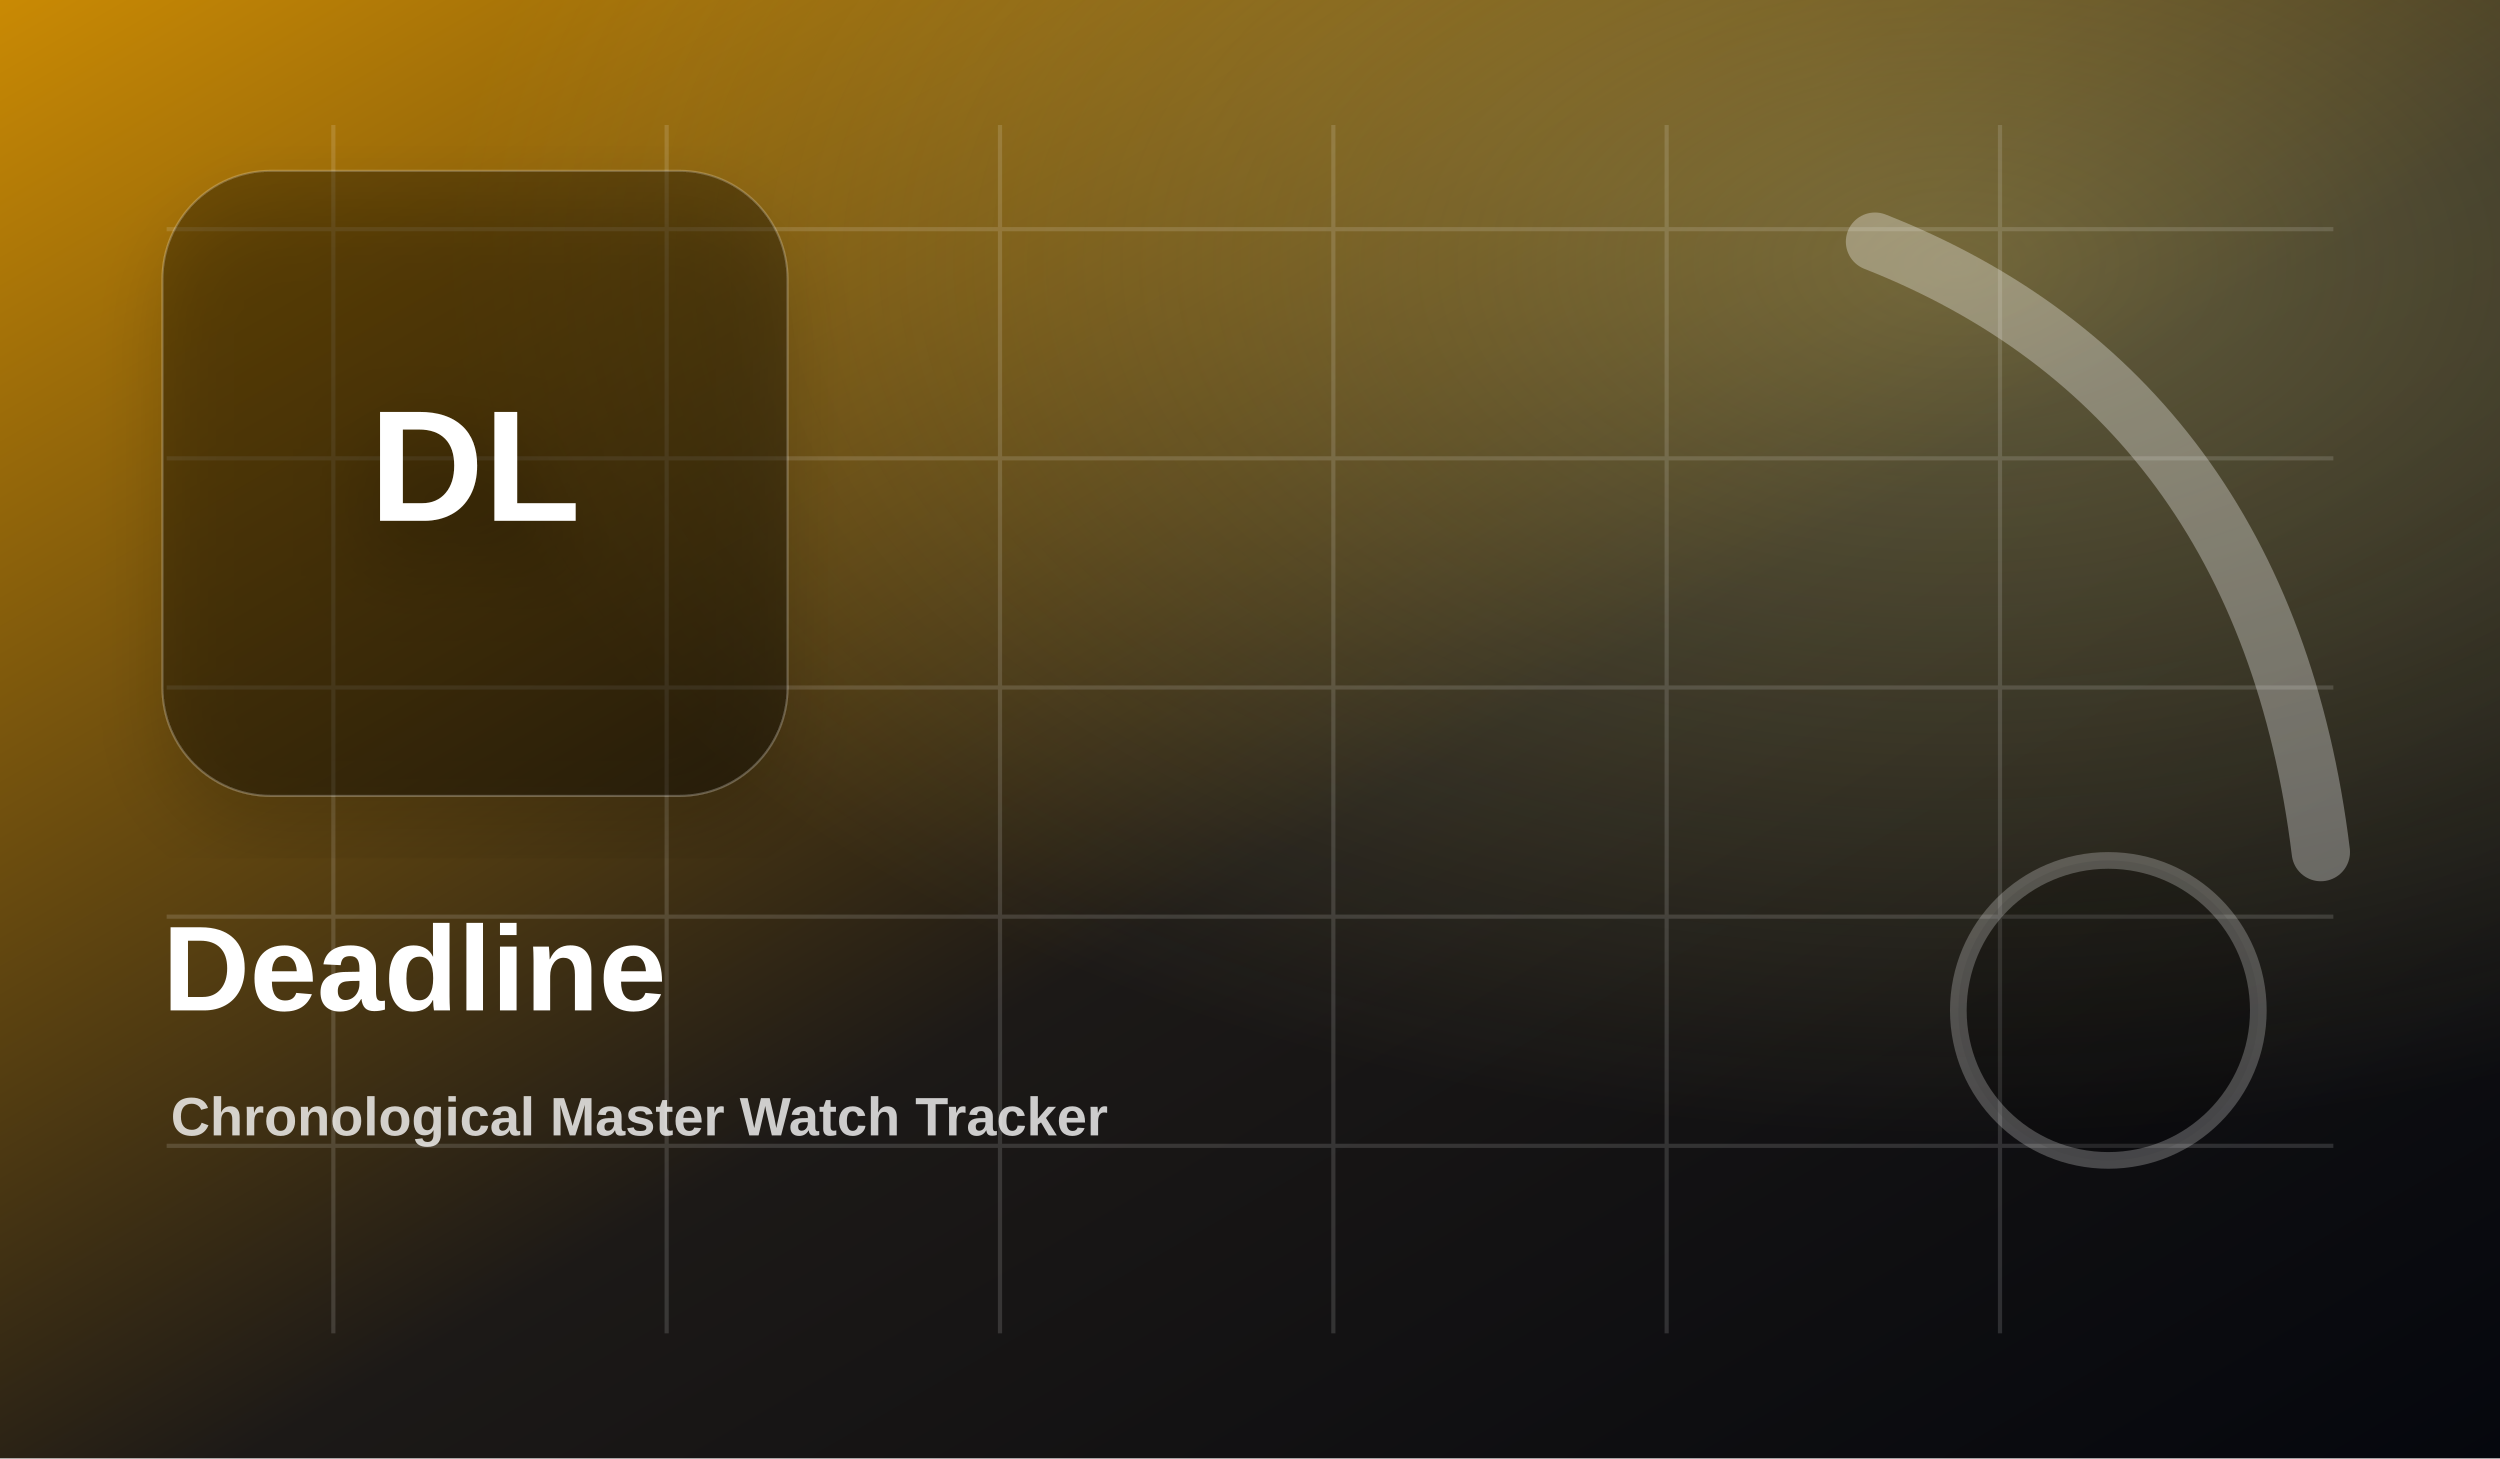
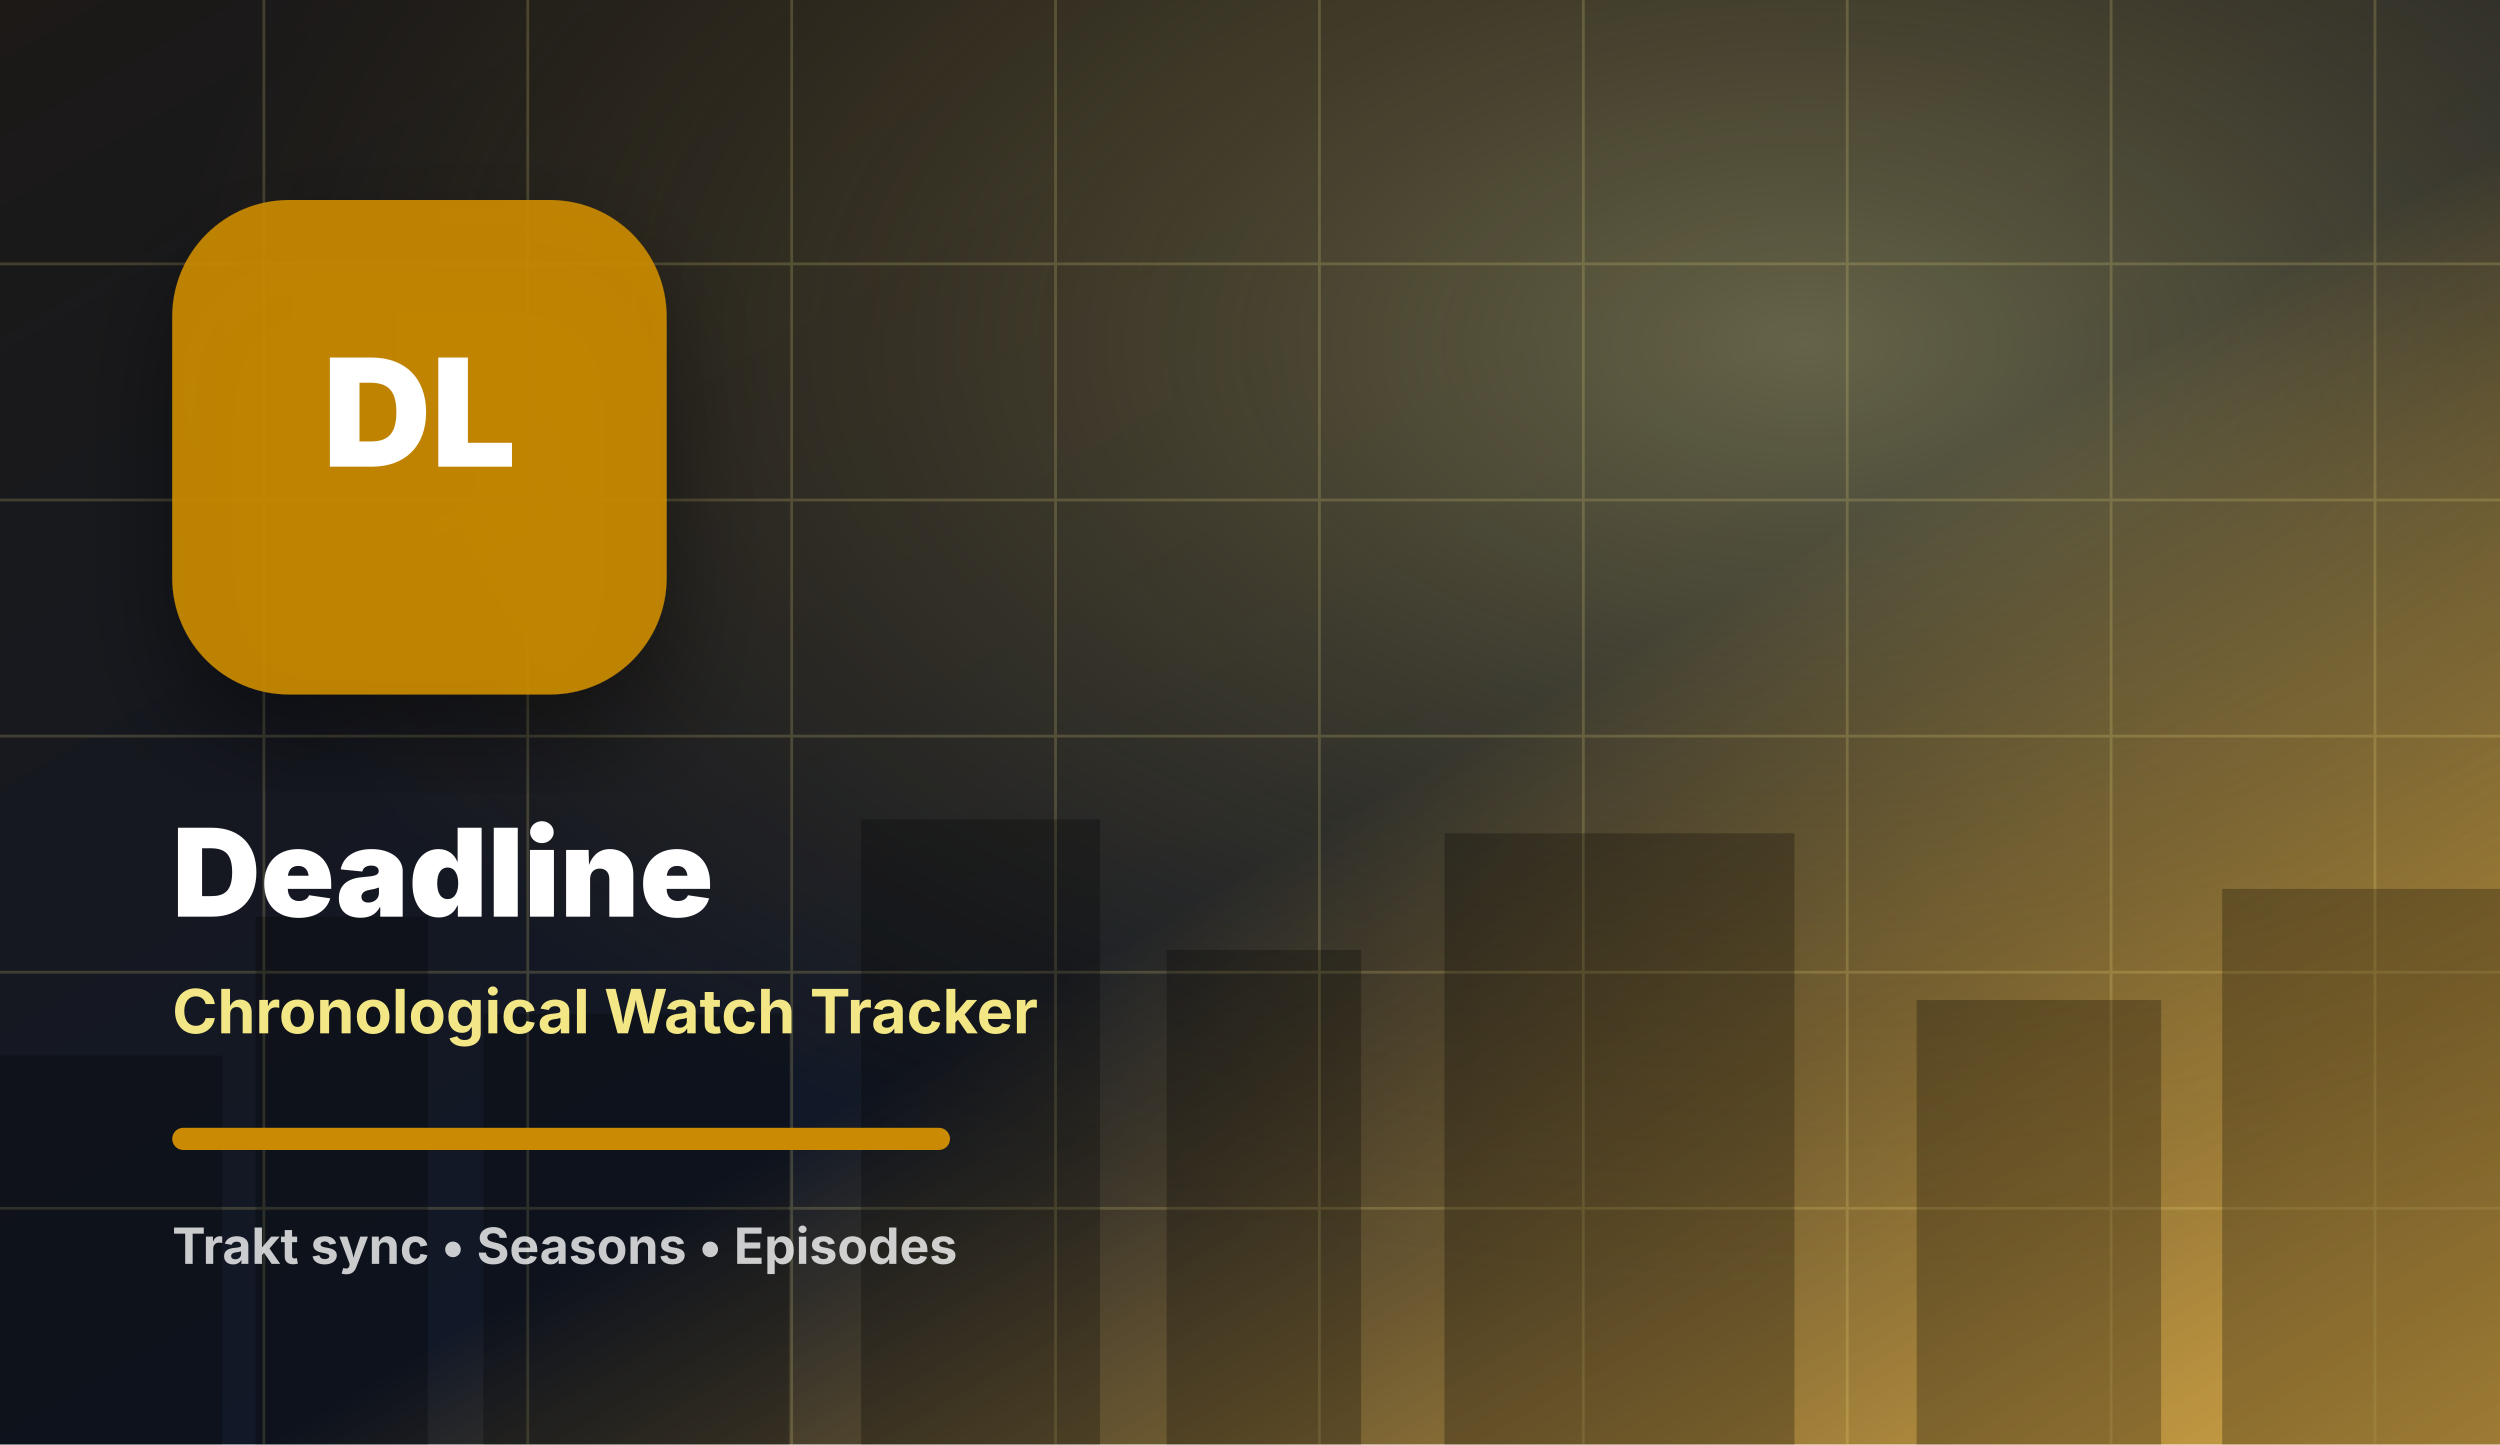
- <svg xmlns="http://www.w3.org/2000/svg" width="1200" height="700" viewBox="0 0 1200 700" role="img" aria-label="Deadline artwork">
+ <svg xmlns="http://www.w3.org/2000/svg" viewBox="0 0 900 520" width="900" height="520" role="img" aria-label="Deadline artwork">
  <defs>
-     <linearGradient id="g" x1="0" y1="0" x2="1" y2="1">
-       <stop offset="0" stop-color="#ca8a04" />
-       <stop offset="0.55" stop-color="#1c1917" />
-       <stop offset="1" stop-color="#05070d" />
+     <linearGradient id="bg" x1="0" y1="0" x2="1" y2="1">
+       <stop offset="0" stop-color="#1c1917" />
+       <stop offset="0.55" stop-color="#111827" />
+       <stop offset="1" stop-color="#ca8a04" stop-opacity="0.72" />
    </linearGradient>
-     <radialGradient id="r" cx="78%" cy="18%" r="60%">
-       <stop offset="0" stop-color="#fef08a" stop-opacity=".32" />
-       <stop offset="1" stop-color="#fef08a" stop-opacity="0" />
+     <radialGradient id="glow" cx="72%" cy="24%" r="65%">
+       <stop offset="0" stop-color="#fef08a" stop-opacity="0.35" />
+       <stop offset="1" stop-color="#ca8a04" stop-opacity="0" />
    </radialGradient>
-     <filter id="shadow">
-       <feDropShadow dx="0" dy="18" stdDeviation="18" flood-color="#000" flood-opacity=".45" />
+     <filter id="shadow" x="-20%" y="-20%" width="140%" height="140%">
+       <feDropShadow dx="0" dy="18" stdDeviation="18" flood-color="#000" flood-opacity="0.45" />
    </filter>
  </defs>
-   <rect width="1200" height="700" fill="url(#g)" />
-   <rect width="1200" height="700" fill="url(#r)" />
-   <g opacity=".14" stroke="#fff" stroke-width="2">
-     <path d="M80 110h1040M80 220h1040M80 330h1040M80 440h1040M80 550h1040" />
-     <path d="M160 60v580M320 60v580M480 60v580M640 60v580M800 60v580M960 60v580" />
+   <rect width="900" height="520" fill="url(#bg)" />
+   <rect width="900" height="520" fill="url(#glow)" />
+   <g opacity="0.18" stroke="#fef08a" stroke-width="1">
+     <path d="M0 95H900M0 180H900M0 265H900M0 350H900M0 435H900" />
+     <path d="M95 0V520M190 0V520M285 0V520M380 0V520M475 0V520M570 0V520M665 0V520M760 0V520M855 0V520" />
+   </g>
+   <g opacity="0.26" fill="#000">
+     <rect x="0" y="380" width="80" height="140" />
+     <rect x="92" y="330" width="62" height="190" />
+     <rect x="174" y="365" width="110" height="155" />
+     <rect x="310" y="295" width="86" height="225" />
+     <rect x="420" y="342" width="70" height="178" />
+     <rect x="520" y="300" width="126" height="220" />
+     <rect x="690" y="360" width="88" height="160" />
+     <rect x="800" y="320" width="100" height="200" />
  </g>
  <g filter="url(#shadow)">
-     <rect x="78" y="82" width="300" height="300" rx="52" fill="rgba(0,0,0,.35)" stroke="rgba(255,255,255,.22)" />
-     <text x="228" y="250" text-anchor="middle" font-family="Arial, Helvetica, sans-serif" font-size="76" font-weight="900" fill="#fff">DL</text>
+     <rect x="62" y="72" width="178" height="178" rx="42" fill="#ca8a04" opacity="0.92" />
+     <text x="151" y="168" text-anchor="middle" font-family="Inter, Arial, sans-serif" font-size="54" font-weight="900" fill="white">DL</text>
  </g>
-   <text x="78" y="485" font-family="Arial, Helvetica, sans-serif" font-size="58" font-weight="900" fill="#fff">Deadline</text>
-   <text x="82" y="545" font-family="Arial, Helvetica, sans-serif" font-size="26" font-weight="700" fill="rgba(255,255,255,.78)">Chronological Master Watch Tracker</text>
-   <path d="M900 116c122 48 196 146 214 293" fill="none" stroke="rgba(255,255,255,.32)" stroke-width="28" stroke-linecap="round" />
-   <circle cx="1012" cy="485" r="72" fill="rgba(0,0,0,.2)" stroke="rgba(255,255,255,.24)" stroke-width="8" />
+   <text x="62" y="330" font-family="Inter, Arial, sans-serif" font-size="44" font-weight="900" fill="white">Deadline</text>
+   <text x="62" y="372" font-family="Inter, Arial, sans-serif" font-size="22" font-weight="700" fill="#fef08a" opacity="0.95">Chronological Watch Tracker</text>
+   <rect x="62" y="406" width="280" height="8" rx="4" fill="#ca8a04" />
+   <text x="62" y="455" font-family="Inter, Arial, sans-serif" font-size="18" font-weight="700" fill="white" opacity="0.78">Trakt sync • Seasons • Episodes</text>
</svg>
